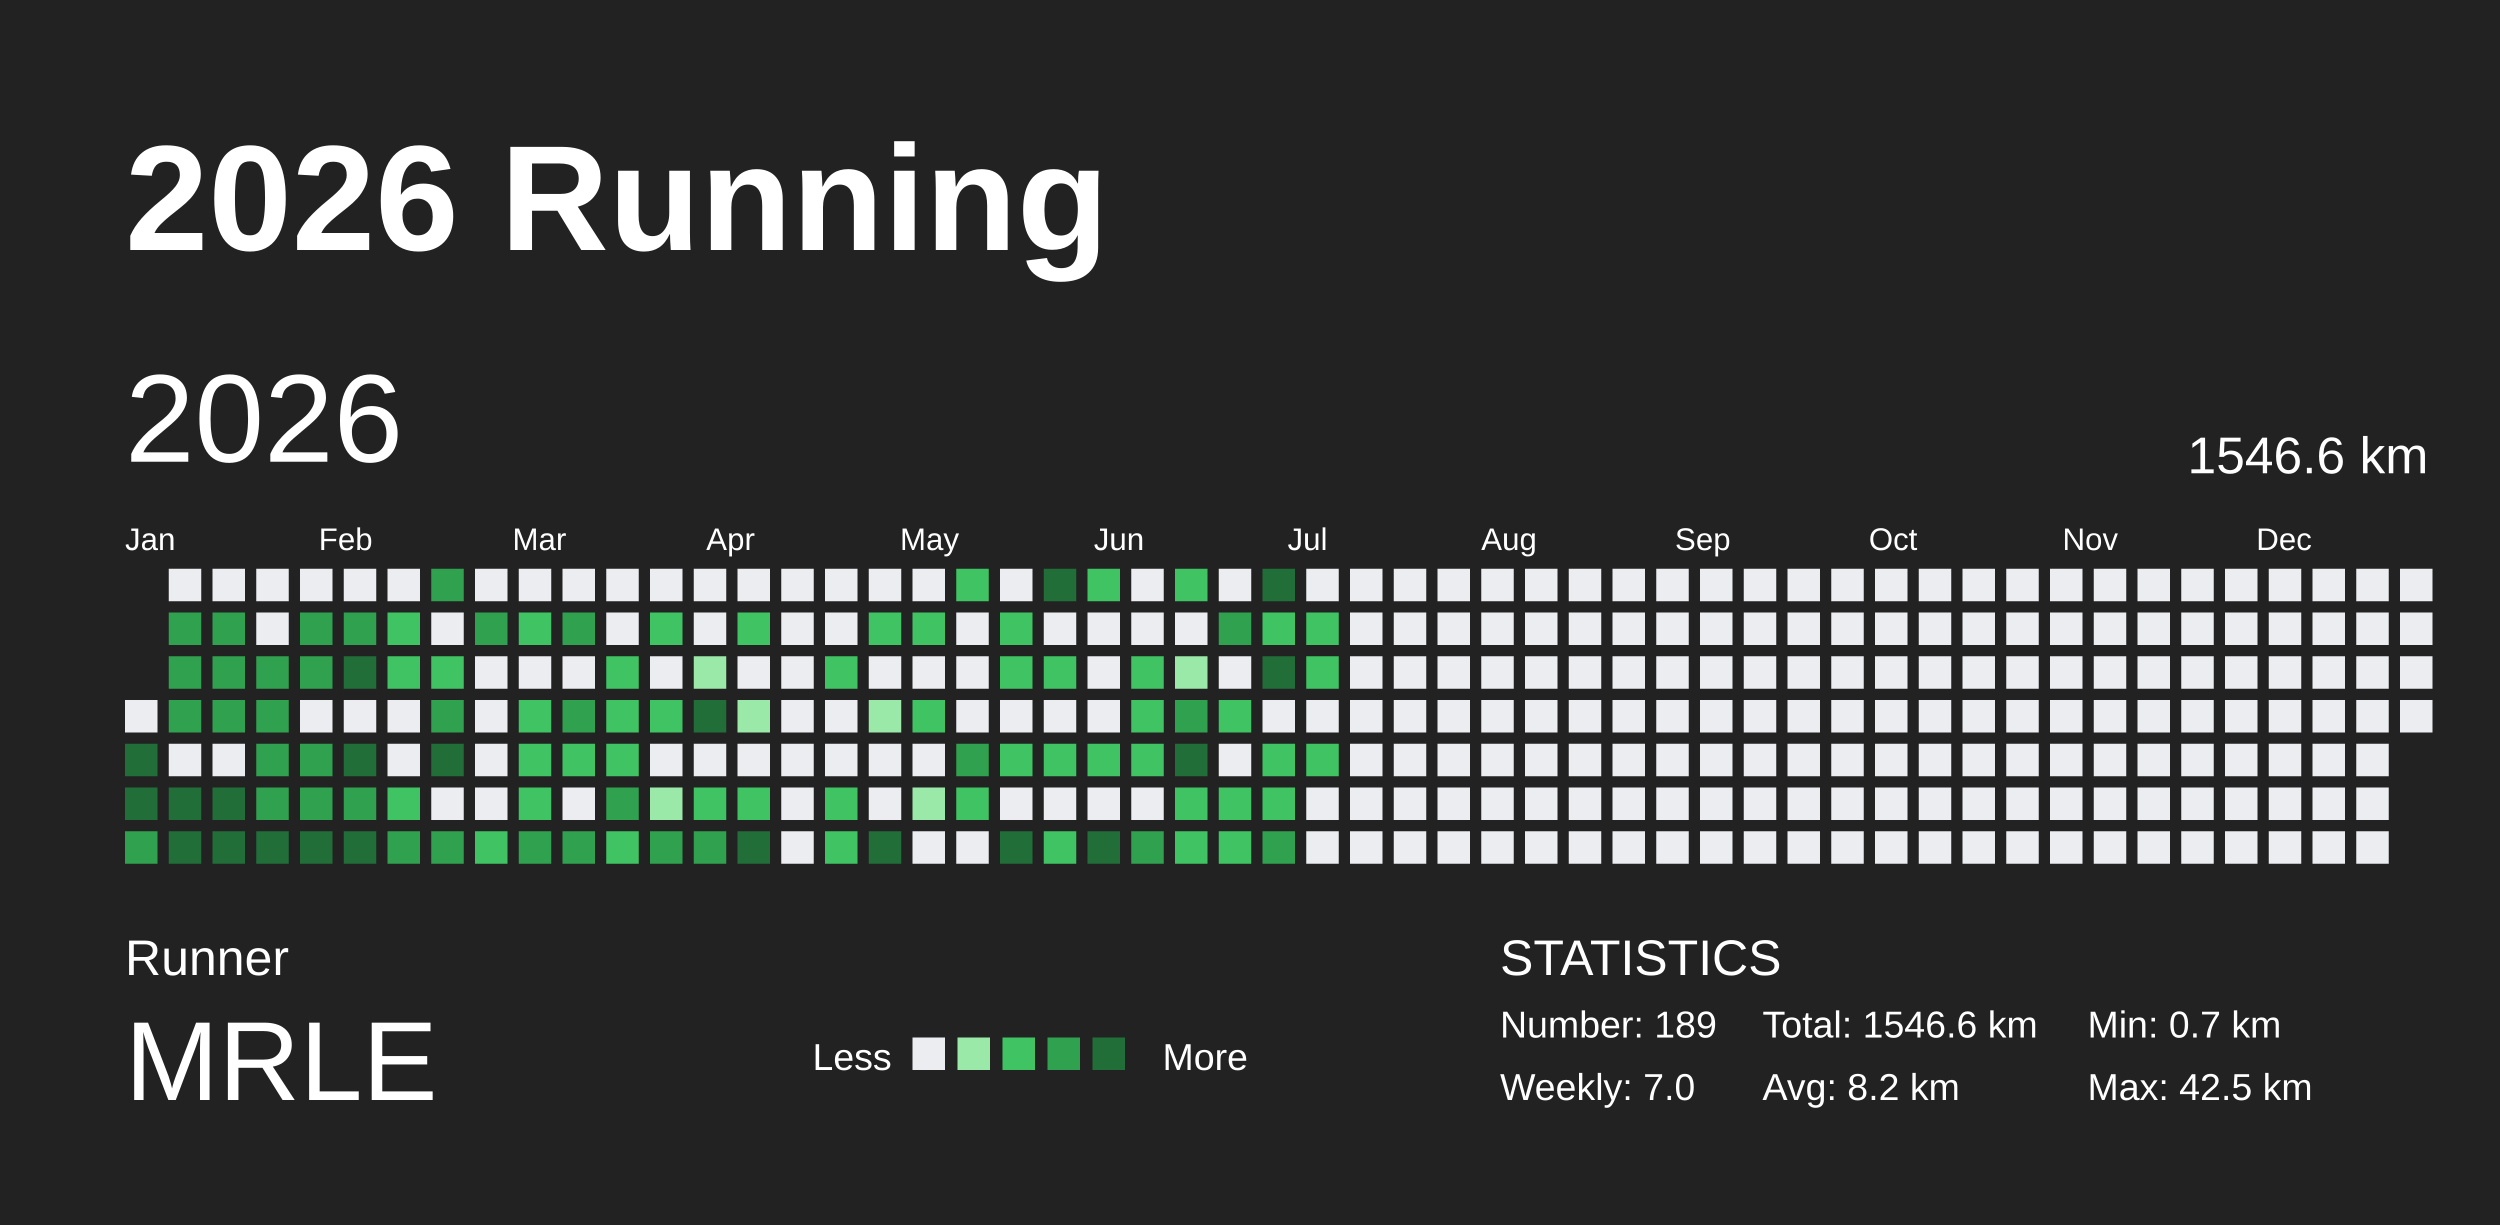
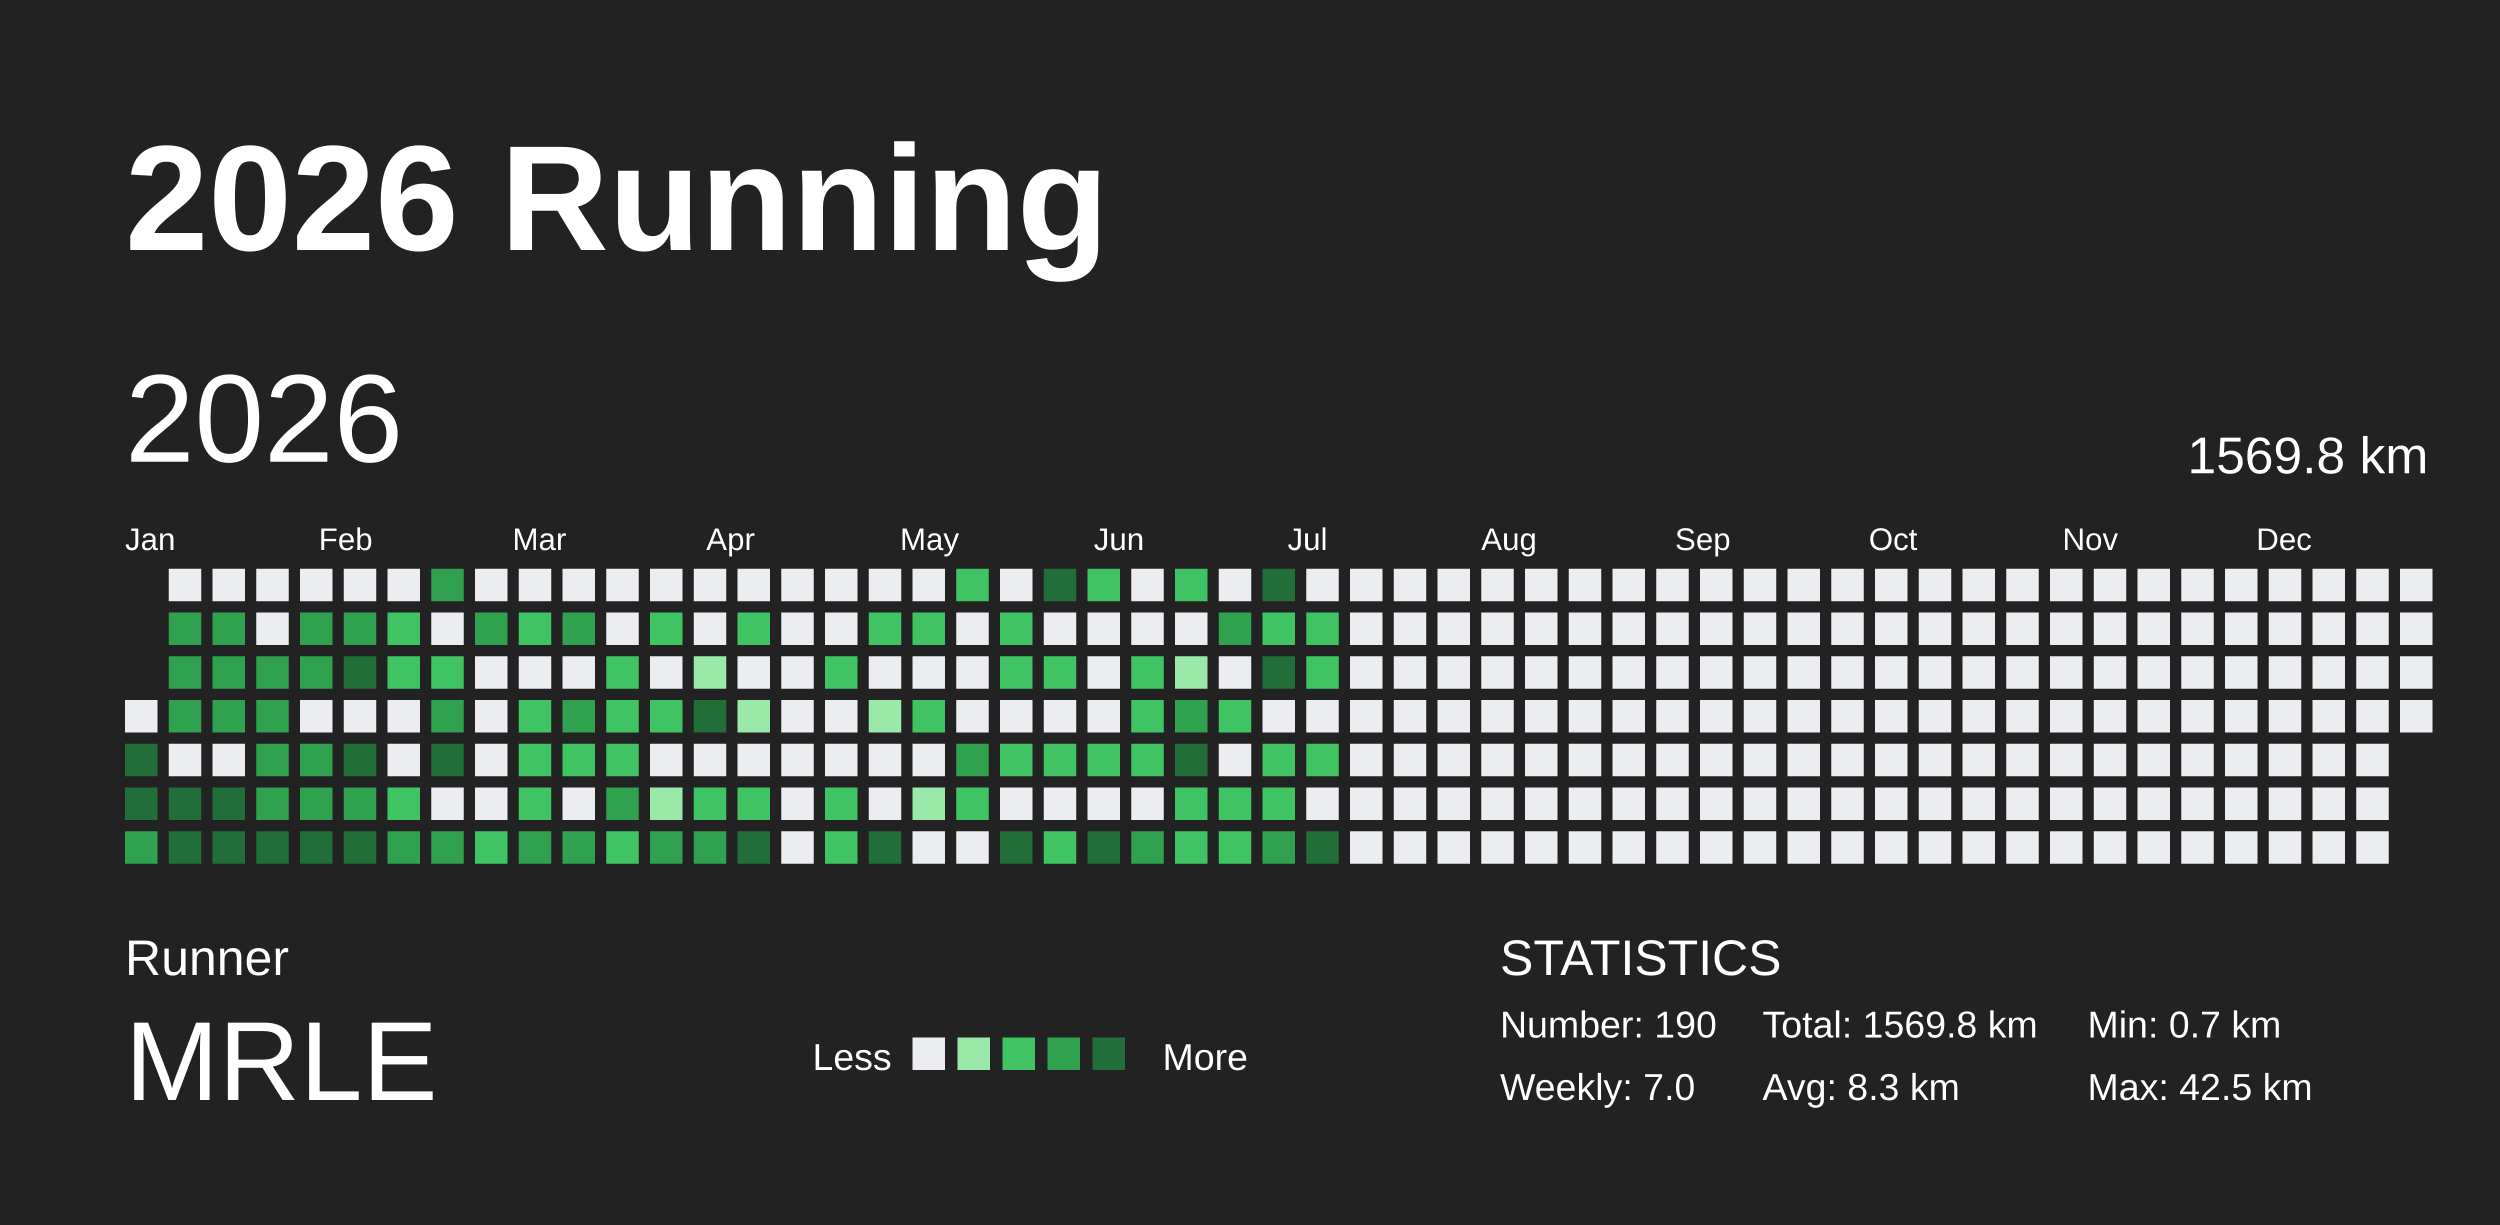
<svg xmlns="http://www.w3.org/2000/svg" baseProfile="full" height="98mm" version="1.1" viewBox="0,0,200,98" width="200mm">
  <defs />
  <rect fill="#222222" height="98" width="200" x="0" y="0" />
  <text fill="#FFFFFF" style="font-size:12px; font-family:Arial; font-weight:bold;" x="10" y="20">2026 Running</text>
  <text fill="#FFFFFF" style="font-size:4px; font-family:Arial" x="10" y="78">Runner</text>
  <text fill="#FFFFFF" style="font-size:9px; font-family:Arial" x="10" y="88">MRLE</text>
  <text fill="#FFFFFF" style="font-size:3px; font-family:Arial" x="65" y="85.6">Less</text>
  <rect fill="#ebedf0" height="2.6" width="2.6" x="73" y="83" />
  <rect fill="#9be9a8" height="2.6" width="2.6" x="76.6" y="83" />
  <rect fill="#40c463" height="2.6" width="2.6" x="80.2" y="83" />
  <rect fill="#30a14e" height="2.6" width="2.6" x="83.8" y="83" />
  <rect fill="#216e39" height="2.6" width="2.6" x="87.4" y="83" />
  <text fill="#FFFFFF" style="font-size:3px; font-family:Arial" x="93" y="85.6">More</text>
  <text fill="#FFFFFF" style="font-size:4px; font-family:Arial" x="120" y="78">STATISTICS</text>
-   <text fill="#FFFFFF" style="font-size:3px; font-family:Arial" x="120" y="83">Number: 189</text>
+   <text fill="#FFFFFF" style="font-size:3px; font-family:Arial" x="120" y="83">Number: 190</text>
  <text fill="#FFFFFF" style="font-size:3px; font-family:Arial" x="120" y="88">Weekly: 7.0</text>
-   <text fill="#FFFFFF" style="font-size:3px; font-family:Arial" x="141" y="83">Total: 1546.6 km</text>
-   <text fill="#FFFFFF" style="font-size:3px; font-family:Arial" x="141" y="88">Avg: 8.2 km</text>
+   <text fill="#FFFFFF" style="font-size:3px; font-family:Arial" x="141" y="83">Total: 1569.8 km</text>
+   <text fill="#FFFFFF" style="font-size:3px; font-family:Arial" x="141" y="88">Avg: 8.3 km</text>
  <text fill="#FFFFFF" style="font-size:3px; font-family:Arial" x="167" y="83">Min: 0.7 km</text>
  <text fill="#FFFFFF" style="font-size:3px; font-family:Arial" x="167" y="88">Max: 42.5 km</text>
  <text dominant-baseline="hanging" fill="#FFFFFF" style="font-size:10.0px; font-family:Arial;" x="10" y="30">2026</text>
-   <text dominant-baseline="hanging" fill="#FFFFFF" style="font-size:4.125px; font-family:Arial;" x="175" y="35">1546.6 km</text>
+   <text dominant-baseline="hanging" fill="#FFFFFF" style="font-size:4.125px; font-family:Arial;" x="175" y="35">1569.8 km</text>
  <text fill="#FFFFFF" style="font-size:2.5px; font-family:Arial" x="10.0" y="44">Jan</text>
  <text fill="#FFFFFF" style="font-size:2.5px; font-family:Arial" x="25.5" y="44">Feb</text>
  <text fill="#FFFFFF" style="font-size:2.5px; font-family:Arial" x="41.0" y="44">Mar</text>
  <text fill="#FFFFFF" style="font-size:2.5px; font-family:Arial" x="56.5" y="44">Apr</text>
  <text fill="#FFFFFF" style="font-size:2.5px; font-family:Arial" x="72.0" y="44">May</text>
  <text fill="#FFFFFF" style="font-size:2.5px; font-family:Arial" x="87.5" y="44">Jun</text>
  <text fill="#FFFFFF" style="font-size:2.5px; font-family:Arial" x="103.0" y="44">Jul</text>
  <text fill="#FFFFFF" style="font-size:2.5px; font-family:Arial" x="118.5" y="44">Aug</text>
  <text fill="#FFFFFF" style="font-size:2.5px; font-family:Arial" x="134.0" y="44">Sep</text>
  <text fill="#FFFFFF" style="font-size:2.5px; font-family:Arial" x="149.5" y="44">Oct</text>
  <text fill="#FFFFFF" style="font-size:2.5px; font-family:Arial" x="165.0" y="44">Nov</text>
  <text fill="#FFFFFF" style="font-size:2.5px; font-family:Arial" x="180.5" y="44">Dec</text>
  <rect fill="#ebedf0" height="2.6" width="2.6" x="10.0" y="56.0" />
  <rect fill="#216e39" height="2.6" width="2.6" x="10.0" y="59.5" />
  <rect fill="#216e39" height="2.6" width="2.6" x="10.0" y="63.0" />
  <rect fill="#30a14e" height="2.6" width="2.6" x="10.0" y="66.5" />
  <rect fill="#ebedf0" height="2.6" width="2.6" x="13.5" y="45.5" />
  <rect fill="#30a14e" height="2.6" width="2.6" x="13.5" y="49.0" />
  <rect fill="#30a14e" height="2.6" width="2.6" x="13.5" y="52.5" />
  <rect fill="#30a14e" height="2.6" width="2.6" x="13.5" y="56.0" />
  <rect fill="#ebedf0" height="2.6" width="2.6" x="13.5" y="59.5" />
  <rect fill="#216e39" height="2.6" width="2.6" x="13.5" y="63.0" />
  <rect fill="#216e39" height="2.6" width="2.6" x="13.5" y="66.5" />
  <rect fill="#ebedf0" height="2.6" width="2.6" x="17.0" y="45.5" />
  <rect fill="#30a14e" height="2.6" width="2.6" x="17.0" y="49.0" />
  <rect fill="#30a14e" height="2.6" width="2.6" x="17.0" y="52.5" />
  <rect fill="#30a14e" height="2.6" width="2.6" x="17.0" y="56.0" />
  <rect fill="#ebedf0" height="2.6" width="2.6" x="17.0" y="59.5" />
  <rect fill="#216e39" height="2.6" width="2.6" x="17.0" y="63.0" />
  <rect fill="#216e39" height="2.6" width="2.6" x="17.0" y="66.5" />
  <rect fill="#ebedf0" height="2.6" width="2.6" x="20.5" y="45.5" />
  <rect fill="#ebedf0" height="2.6" width="2.6" x="20.5" y="49.0" />
  <rect fill="#30a14e" height="2.6" width="2.6" x="20.5" y="52.5" />
  <rect fill="#30a14e" height="2.6" width="2.6" x="20.5" y="56.0" />
  <rect fill="#30a14e" height="2.6" width="2.6" x="20.5" y="59.5" />
  <rect fill="#30a14e" height="2.6" width="2.6" x="20.5" y="63.0" />
  <rect fill="#216e39" height="2.6" width="2.6" x="20.5" y="66.5" />
  <rect fill="#ebedf0" height="2.6" width="2.6" x="24.0" y="45.5" />
  <rect fill="#30a14e" height="2.6" width="2.6" x="24.0" y="49.0" />
  <rect fill="#30a14e" height="2.6" width="2.6" x="24.0" y="52.5" />
  <rect fill="#ebedf0" height="2.6" width="2.6" x="24.0" y="56.0" />
  <rect fill="#30a14e" height="2.6" width="2.6" x="24.0" y="59.5" />
  <rect fill="#30a14e" height="2.6" width="2.6" x="24.0" y="63.0" />
  <rect fill="#216e39" height="2.6" width="2.6" x="24.0" y="66.5" />
  <rect fill="#ebedf0" height="2.6" width="2.6" x="27.5" y="45.5" />
  <rect fill="#30a14e" height="2.6" width="2.6" x="27.5" y="49.0" />
  <rect fill="#216e39" height="2.6" width="2.6" x="27.5" y="52.5" />
  <rect fill="#ebedf0" height="2.6" width="2.6" x="27.5" y="56.0" />
  <rect fill="#216e39" height="2.6" width="2.6" x="27.5" y="59.5" />
  <rect fill="#30a14e" height="2.6" width="2.6" x="27.5" y="63.0" />
  <rect fill="#216e39" height="2.6" width="2.6" x="27.5" y="66.5" />
  <rect fill="#ebedf0" height="2.6" width="2.6" x="31.0" y="45.5" />
  <rect fill="#40c463" height="2.6" width="2.6" x="31.0" y="49.0" />
  <rect fill="#40c463" height="2.6" width="2.6" x="31.0" y="52.5" />
  <rect fill="#ebedf0" height="2.6" width="2.6" x="31.0" y="56.0" />
  <rect fill="#ebedf0" height="2.6" width="2.6" x="31.0" y="59.5" />
  <rect fill="#40c463" height="2.6" width="2.6" x="31.0" y="63.0" />
  <rect fill="#30a14e" height="2.6" width="2.6" x="31.0" y="66.5" />
  <rect fill="#30a14e" height="2.6" width="2.6" x="34.5" y="45.5" />
  <rect fill="#ebedf0" height="2.6" width="2.6" x="34.5" y="49.0" />
  <rect fill="#40c463" height="2.6" width="2.6" x="34.5" y="52.5" />
  <rect fill="#30a14e" height="2.6" width="2.6" x="34.5" y="56.0" />
  <rect fill="#216e39" height="2.6" width="2.6" x="34.5" y="59.5" />
  <rect fill="#ebedf0" height="2.6" width="2.6" x="34.5" y="63.0" />
  <rect fill="#30a14e" height="2.6" width="2.6" x="34.5" y="66.5" />
  <rect fill="#ebedf0" height="2.6" width="2.6" x="38.0" y="45.5" />
  <rect fill="#30a14e" height="2.6" width="2.6" x="38.0" y="49.0" />
  <rect fill="#ebedf0" height="2.6" width="2.6" x="38.0" y="52.5" />
  <rect fill="#ebedf0" height="2.6" width="2.6" x="38.0" y="56.0" />
  <rect fill="#ebedf0" height="2.6" width="2.6" x="38.0" y="59.5" />
  <rect fill="#ebedf0" height="2.6" width="2.6" x="38.0" y="63.0" />
  <rect fill="#40c463" height="2.6" width="2.6" x="38.0" y="66.5" />
  <rect fill="#ebedf0" height="2.6" width="2.6" x="41.5" y="45.5" />
  <rect fill="#40c463" height="2.6" width="2.6" x="41.5" y="49.0" />
  <rect fill="#ebedf0" height="2.6" width="2.6" x="41.5" y="52.5" />
  <rect fill="#40c463" height="2.6" width="2.6" x="41.5" y="56.0" />
  <rect fill="#40c463" height="2.6" width="2.6" x="41.5" y="59.5" />
  <rect fill="#40c463" height="2.6" width="2.6" x="41.5" y="63.0" />
  <rect fill="#30a14e" height="2.6" width="2.6" x="41.5" y="66.5" />
  <rect fill="#ebedf0" height="2.6" width="2.6" x="45.0" y="45.5" />
  <rect fill="#30a14e" height="2.6" width="2.6" x="45.0" y="49.0" />
  <rect fill="#ebedf0" height="2.6" width="2.6" x="45.0" y="52.5" />
  <rect fill="#30a14e" height="2.6" width="2.6" x="45.0" y="56.0" />
  <rect fill="#40c463" height="2.6" width="2.6" x="45.0" y="59.5" />
  <rect fill="#ebedf0" height="2.6" width="2.6" x="45.0" y="63.0" />
  <rect fill="#30a14e" height="2.6" width="2.6" x="45.0" y="66.5" />
  <rect fill="#ebedf0" height="2.6" width="2.6" x="48.5" y="45.5" />
  <rect fill="#ebedf0" height="2.6" width="2.6" x="48.5" y="49.0" />
  <rect fill="#40c463" height="2.6" width="2.6" x="48.5" y="52.5" />
  <rect fill="#40c463" height="2.6" width="2.6" x="48.5" y="56.0" />
  <rect fill="#40c463" height="2.6" width="2.6" x="48.5" y="59.5" />
  <rect fill="#30a14e" height="2.6" width="2.6" x="48.5" y="63.0" />
  <rect fill="#40c463" height="2.6" width="2.6" x="48.5" y="66.5" />
  <rect fill="#ebedf0" height="2.6" width="2.6" x="52.0" y="45.5" />
  <rect fill="#40c463" height="2.6" width="2.6" x="52.0" y="49.0" />
  <rect fill="#ebedf0" height="2.6" width="2.6" x="52.0" y="52.5" />
  <rect fill="#40c463" height="2.6" width="2.6" x="52.0" y="56.0" />
  <rect fill="#ebedf0" height="2.6" width="2.6" x="52.0" y="59.5" />
  <rect fill="#9be9a8" height="2.6" width="2.6" x="52.0" y="63.0" />
  <rect fill="#30a14e" height="2.6" width="2.6" x="52.0" y="66.5" />
  <rect fill="#ebedf0" height="2.6" width="2.6" x="55.5" y="45.5" />
  <rect fill="#ebedf0" height="2.6" width="2.6" x="55.5" y="49.0" />
  <rect fill="#9be9a8" height="2.6" width="2.6" x="55.5" y="52.5" />
  <rect fill="#216e39" height="2.6" width="2.6" x="55.5" y="56.0" />
  <rect fill="#ebedf0" height="2.6" width="2.6" x="55.5" y="59.5" />
  <rect fill="#40c463" height="2.6" width="2.6" x="55.5" y="63.0" />
  <rect fill="#30a14e" height="2.6" width="2.6" x="55.5" y="66.5" />
  <rect fill="#ebedf0" height="2.6" width="2.6" x="59.0" y="45.5" />
  <rect fill="#40c463" height="2.6" width="2.6" x="59.0" y="49.0" />
  <rect fill="#ebedf0" height="2.6" width="2.6" x="59.0" y="52.5" />
  <rect fill="#9be9a8" height="2.6" width="2.6" x="59.0" y="56.0" />
  <rect fill="#ebedf0" height="2.6" width="2.6" x="59.0" y="59.5" />
  <rect fill="#40c463" height="2.6" width="2.6" x="59.0" y="63.0" />
  <rect fill="#216e39" height="2.6" width="2.6" x="59.0" y="66.5" />
  <rect fill="#ebedf0" height="2.6" width="2.6" x="62.5" y="45.5" />
  <rect fill="#ebedf0" height="2.6" width="2.6" x="62.5" y="49.0" />
  <rect fill="#ebedf0" height="2.6" width="2.6" x="62.5" y="52.5" />
  <rect fill="#ebedf0" height="2.6" width="2.6" x="62.5" y="56.0" />
  <rect fill="#ebedf0" height="2.6" width="2.6" x="62.5" y="59.5" />
  <rect fill="#ebedf0" height="2.6" width="2.6" x="62.5" y="63.0" />
  <rect fill="#ebedf0" height="2.6" width="2.6" x="62.5" y="66.5" />
  <rect fill="#ebedf0" height="2.6" width="2.6" x="66.0" y="45.5" />
  <rect fill="#ebedf0" height="2.6" width="2.6" x="66.0" y="49.0" />
  <rect fill="#40c463" height="2.6" width="2.6" x="66.0" y="52.5" />
  <rect fill="#ebedf0" height="2.6" width="2.6" x="66.0" y="56.0" />
  <rect fill="#ebedf0" height="2.6" width="2.6" x="66.0" y="59.5" />
  <rect fill="#40c463" height="2.6" width="2.6" x="66.0" y="63.0" />
  <rect fill="#40c463" height="2.6" width="2.6" x="66.0" y="66.5" />
  <rect fill="#ebedf0" height="2.6" width="2.6" x="69.5" y="45.5" />
  <rect fill="#40c463" height="2.6" width="2.6" x="69.5" y="49.0" />
  <rect fill="#ebedf0" height="2.6" width="2.6" x="69.5" y="52.5" />
  <rect fill="#9be9a8" height="2.6" width="2.6" x="69.5" y="56.0" />
  <rect fill="#ebedf0" height="2.6" width="2.6" x="69.5" y="59.5" />
  <rect fill="#ebedf0" height="2.6" width="2.6" x="69.5" y="63.0" />
  <rect fill="#216e39" height="2.6" width="2.6" x="69.5" y="66.5" />
  <rect fill="#ebedf0" height="2.6" width="2.6" x="73.0" y="45.5" />
  <rect fill="#40c463" height="2.6" width="2.6" x="73.0" y="49.0" />
  <rect fill="#ebedf0" height="2.6" width="2.6" x="73.0" y="52.5" />
  <rect fill="#40c463" height="2.6" width="2.6" x="73.0" y="56.0" />
  <rect fill="#ebedf0" height="2.6" width="2.6" x="73.0" y="59.5" />
  <rect fill="#9be9a8" height="2.6" width="2.6" x="73.0" y="63.0" />
  <rect fill="#ebedf0" height="2.6" width="2.6" x="73.0" y="66.5" />
  <rect fill="#40c463" height="2.6" width="2.6" x="76.5" y="45.5" />
  <rect fill="#ebedf0" height="2.6" width="2.6" x="76.5" y="49.0" />
  <rect fill="#ebedf0" height="2.6" width="2.6" x="76.5" y="52.5" />
  <rect fill="#ebedf0" height="2.6" width="2.6" x="76.5" y="56.0" />
  <rect fill="#30a14e" height="2.6" width="2.6" x="76.5" y="59.5" />
  <rect fill="#40c463" height="2.6" width="2.6" x="76.5" y="63.0" />
  <rect fill="#ebedf0" height="2.6" width="2.6" x="76.5" y="66.5" />
  <rect fill="#ebedf0" height="2.6" width="2.6" x="80.0" y="45.5" />
  <rect fill="#40c463" height="2.6" width="2.6" x="80.0" y="49.0" />
  <rect fill="#40c463" height="2.6" width="2.6" x="80.0" y="52.5" />
  <rect fill="#ebedf0" height="2.6" width="2.6" x="80.0" y="56.0" />
  <rect fill="#40c463" height="2.6" width="2.6" x="80.0" y="59.5" />
  <rect fill="#ebedf0" height="2.6" width="2.6" x="80.0" y="63.0" />
  <rect fill="#216e39" height="2.6" width="2.6" x="80.0" y="66.5" />
  <rect fill="#216e39" height="2.6" width="2.6" x="83.5" y="45.5" />
  <rect fill="#ebedf0" height="2.6" width="2.6" x="83.5" y="49.0" />
  <rect fill="#40c463" height="2.6" width="2.6" x="83.5" y="52.5" />
  <rect fill="#ebedf0" height="2.6" width="2.6" x="83.5" y="56.0" />
  <rect fill="#40c463" height="2.6" width="2.6" x="83.5" y="59.5" />
  <rect fill="#ebedf0" height="2.6" width="2.6" x="83.5" y="63.0" />
  <rect fill="#40c463" height="2.6" width="2.6" x="83.5" y="66.5" />
  <rect fill="#40c463" height="2.6" width="2.6" x="87.0" y="45.5" />
  <rect fill="#ebedf0" height="2.6" width="2.6" x="87.0" y="49.0" />
  <rect fill="#ebedf0" height="2.6" width="2.6" x="87.0" y="52.5" />
  <rect fill="#ebedf0" height="2.6" width="2.6" x="87.0" y="56.0" />
  <rect fill="#40c463" height="2.6" width="2.6" x="87.0" y="59.5" />
  <rect fill="#ebedf0" height="2.6" width="2.6" x="87.0" y="63.0" />
  <rect fill="#216e39" height="2.6" width="2.6" x="87.0" y="66.5" />
  <rect fill="#ebedf0" height="2.6" width="2.6" x="90.5" y="45.5" />
  <rect fill="#ebedf0" height="2.6" width="2.6" x="90.5" y="49.0" />
  <rect fill="#40c463" height="2.6" width="2.6" x="90.5" y="52.5" />
  <rect fill="#40c463" height="2.6" width="2.6" x="90.5" y="56.0" />
  <rect fill="#40c463" height="2.6" width="2.6" x="90.5" y="59.5" />
  <rect fill="#ebedf0" height="2.6" width="2.6" x="90.5" y="63.0" />
  <rect fill="#30a14e" height="2.6" width="2.6" x="90.5" y="66.5" />
  <rect fill="#40c463" height="2.6" width="2.6" x="94.0" y="45.5" />
  <rect fill="#ebedf0" height="2.6" width="2.6" x="94.0" y="49.0" />
  <rect fill="#9be9a8" height="2.6" width="2.6" x="94.0" y="52.5" />
  <rect fill="#30a14e" height="2.6" width="2.6" x="94.0" y="56.0" />
  <rect fill="#216e39" height="2.6" width="2.6" x="94.0" y="59.5" />
  <rect fill="#40c463" height="2.6" width="2.6" x="94.0" y="63.0" />
  <rect fill="#40c463" height="2.6" width="2.6" x="94.0" y="66.5" />
  <rect fill="#ebedf0" height="2.6" width="2.6" x="97.5" y="45.5" />
  <rect fill="#30a14e" height="2.6" width="2.6" x="97.5" y="49.0" />
  <rect fill="#ebedf0" height="2.6" width="2.6" x="97.5" y="52.5" />
  <rect fill="#40c463" height="2.6" width="2.6" x="97.5" y="56.0" />
  <rect fill="#ebedf0" height="2.6" width="2.6" x="97.5" y="59.5" />
  <rect fill="#40c463" height="2.6" width="2.6" x="97.5" y="63.0" />
  <rect fill="#40c463" height="2.6" width="2.6" x="97.5" y="66.5" />
  <rect fill="#216e39" height="2.6" width="2.6" x="101.0" y="45.5" />
  <rect fill="#40c463" height="2.6" width="2.6" x="101.0" y="49.0" />
  <rect fill="#216e39" height="2.6" width="2.6" x="101.0" y="52.5" />
  <rect fill="#ebedf0" height="2.6" width="2.6" x="101.0" y="56.0" />
  <rect fill="#40c463" height="2.6" width="2.6" x="101.0" y="59.5" />
  <rect fill="#40c463" height="2.6" width="2.6" x="101.0" y="63.0" />
  <rect fill="#30a14e" height="2.6" width="2.6" x="101.0" y="66.5" />
  <rect fill="#ebedf0" height="2.6" width="2.6" x="104.5" y="45.5" />
  <rect fill="#40c463" height="2.6" width="2.6" x="104.5" y="49.0" />
  <rect fill="#40c463" height="2.6" width="2.6" x="104.5" y="52.5" />
  <rect fill="#ebedf0" height="2.6" width="2.6" x="104.5" y="56.0" />
  <rect fill="#40c463" height="2.6" width="2.6" x="104.5" y="59.5" />
  <rect fill="#ebedf0" height="2.6" width="2.6" x="104.5" y="63.0" />
-   <rect fill="#ebedf0" height="2.6" width="2.6" x="104.5" y="66.5" />
+   <rect fill="#216e39" height="2.6" width="2.6" x="104.5" y="66.5" />
  <rect fill="#ebedf0" height="2.6" width="2.6" x="108.0" y="45.5" />
  <rect fill="#ebedf0" height="2.6" width="2.6" x="108.0" y="49.0" />
  <rect fill="#ebedf0" height="2.6" width="2.6" x="108.0" y="52.5" />
  <rect fill="#ebedf0" height="2.6" width="2.6" x="108.0" y="56.0" />
  <rect fill="#ebedf0" height="2.6" width="2.6" x="108.0" y="59.5" />
  <rect fill="#ebedf0" height="2.6" width="2.6" x="108.0" y="63.0" />
  <rect fill="#ebedf0" height="2.6" width="2.6" x="108.0" y="66.5" />
  <rect fill="#ebedf0" height="2.6" width="2.6" x="111.5" y="45.5" />
  <rect fill="#ebedf0" height="2.6" width="2.6" x="111.5" y="49.0" />
  <rect fill="#ebedf0" height="2.6" width="2.6" x="111.5" y="52.5" />
  <rect fill="#ebedf0" height="2.6" width="2.6" x="111.5" y="56.0" />
  <rect fill="#ebedf0" height="2.6" width="2.6" x="111.5" y="59.5" />
  <rect fill="#ebedf0" height="2.6" width="2.6" x="111.5" y="63.0" />
  <rect fill="#ebedf0" height="2.6" width="2.6" x="111.5" y="66.5" />
  <rect fill="#ebedf0" height="2.6" width="2.6" x="115.0" y="45.5" />
  <rect fill="#ebedf0" height="2.6" width="2.6" x="115.0" y="49.0" />
  <rect fill="#ebedf0" height="2.6" width="2.6" x="115.0" y="52.5" />
  <rect fill="#ebedf0" height="2.6" width="2.6" x="115.0" y="56.0" />
  <rect fill="#ebedf0" height="2.6" width="2.6" x="115.0" y="59.5" />
  <rect fill="#ebedf0" height="2.6" width="2.6" x="115.0" y="63.0" />
  <rect fill="#ebedf0" height="2.6" width="2.6" x="115.0" y="66.5" />
  <rect fill="#ebedf0" height="2.6" width="2.6" x="118.5" y="45.5" />
  <rect fill="#ebedf0" height="2.6" width="2.6" x="118.5" y="49.0" />
  <rect fill="#ebedf0" height="2.6" width="2.6" x="118.5" y="52.5" />
  <rect fill="#ebedf0" height="2.6" width="2.6" x="118.5" y="56.0" />
  <rect fill="#ebedf0" height="2.6" width="2.6" x="118.5" y="59.5" />
  <rect fill="#ebedf0" height="2.6" width="2.6" x="118.5" y="63.0" />
  <rect fill="#ebedf0" height="2.6" width="2.6" x="118.5" y="66.5" />
  <rect fill="#ebedf0" height="2.6" width="2.6" x="122.0" y="45.5" />
  <rect fill="#ebedf0" height="2.6" width="2.6" x="122.0" y="49.0" />
  <rect fill="#ebedf0" height="2.6" width="2.6" x="122.0" y="52.5" />
  <rect fill="#ebedf0" height="2.6" width="2.6" x="122.0" y="56.0" />
  <rect fill="#ebedf0" height="2.6" width="2.6" x="122.0" y="59.5" />
  <rect fill="#ebedf0" height="2.6" width="2.6" x="122.0" y="63.0" />
  <rect fill="#ebedf0" height="2.6" width="2.6" x="122.0" y="66.5" />
  <rect fill="#ebedf0" height="2.6" width="2.6" x="125.5" y="45.5" />
  <rect fill="#ebedf0" height="2.6" width="2.6" x="125.5" y="49.0" />
  <rect fill="#ebedf0" height="2.6" width="2.6" x="125.5" y="52.5" />
  <rect fill="#ebedf0" height="2.6" width="2.6" x="125.5" y="56.0" />
  <rect fill="#ebedf0" height="2.6" width="2.6" x="125.5" y="59.5" />
  <rect fill="#ebedf0" height="2.6" width="2.6" x="125.5" y="63.0" />
  <rect fill="#ebedf0" height="2.6" width="2.6" x="125.5" y="66.5" />
  <rect fill="#ebedf0" height="2.6" width="2.6" x="129.0" y="45.5" />
  <rect fill="#ebedf0" height="2.6" width="2.6" x="129.0" y="49.0" />
  <rect fill="#ebedf0" height="2.6" width="2.6" x="129.0" y="52.5" />
  <rect fill="#ebedf0" height="2.6" width="2.6" x="129.0" y="56.0" />
  <rect fill="#ebedf0" height="2.6" width="2.6" x="129.0" y="59.5" />
  <rect fill="#ebedf0" height="2.6" width="2.6" x="129.0" y="63.0" />
  <rect fill="#ebedf0" height="2.6" width="2.6" x="129.0" y="66.5" />
  <rect fill="#ebedf0" height="2.6" width="2.6" x="132.5" y="45.5" />
  <rect fill="#ebedf0" height="2.6" width="2.6" x="132.5" y="49.0" />
  <rect fill="#ebedf0" height="2.6" width="2.6" x="132.5" y="52.5" />
  <rect fill="#ebedf0" height="2.6" width="2.6" x="132.5" y="56.0" />
  <rect fill="#ebedf0" height="2.6" width="2.6" x="132.5" y="59.5" />
  <rect fill="#ebedf0" height="2.6" width="2.6" x="132.5" y="63.0" />
  <rect fill="#ebedf0" height="2.6" width="2.6" x="132.5" y="66.5" />
  <rect fill="#ebedf0" height="2.6" width="2.6" x="136.0" y="45.5" />
  <rect fill="#ebedf0" height="2.6" width="2.6" x="136.0" y="49.0" />
  <rect fill="#ebedf0" height="2.6" width="2.6" x="136.0" y="52.5" />
  <rect fill="#ebedf0" height="2.6" width="2.6" x="136.0" y="56.0" />
  <rect fill="#ebedf0" height="2.6" width="2.6" x="136.0" y="59.5" />
  <rect fill="#ebedf0" height="2.6" width="2.6" x="136.0" y="63.0" />
  <rect fill="#ebedf0" height="2.6" width="2.6" x="136.0" y="66.5" />
  <rect fill="#ebedf0" height="2.6" width="2.6" x="139.5" y="45.5" />
  <rect fill="#ebedf0" height="2.6" width="2.6" x="139.5" y="49.0" />
  <rect fill="#ebedf0" height="2.6" width="2.6" x="139.5" y="52.5" />
  <rect fill="#ebedf0" height="2.6" width="2.6" x="139.5" y="56.0" />
  <rect fill="#ebedf0" height="2.6" width="2.6" x="139.5" y="59.5" />
  <rect fill="#ebedf0" height="2.6" width="2.6" x="139.5" y="63.0" />
  <rect fill="#ebedf0" height="2.6" width="2.6" x="139.5" y="66.5" />
  <rect fill="#ebedf0" height="2.6" width="2.6" x="143.0" y="45.5" />
  <rect fill="#ebedf0" height="2.6" width="2.6" x="143.0" y="49.0" />
  <rect fill="#ebedf0" height="2.6" width="2.6" x="143.0" y="52.5" />
  <rect fill="#ebedf0" height="2.6" width="2.6" x="143.0" y="56.0" />
  <rect fill="#ebedf0" height="2.6" width="2.6" x="143.0" y="59.5" />
  <rect fill="#ebedf0" height="2.6" width="2.6" x="143.0" y="63.0" />
  <rect fill="#ebedf0" height="2.6" width="2.6" x="143.0" y="66.5" />
  <rect fill="#ebedf0" height="2.6" width="2.6" x="146.5" y="45.5" />
  <rect fill="#ebedf0" height="2.6" width="2.6" x="146.5" y="49.0" />
  <rect fill="#ebedf0" height="2.6" width="2.6" x="146.5" y="52.5" />
  <rect fill="#ebedf0" height="2.6" width="2.6" x="146.5" y="56.0" />
  <rect fill="#ebedf0" height="2.6" width="2.6" x="146.5" y="59.5" />
  <rect fill="#ebedf0" height="2.6" width="2.6" x="146.5" y="63.0" />
  <rect fill="#ebedf0" height="2.6" width="2.6" x="146.5" y="66.5" />
  <rect fill="#ebedf0" height="2.6" width="2.6" x="150.0" y="45.5" />
  <rect fill="#ebedf0" height="2.6" width="2.6" x="150.0" y="49.0" />
  <rect fill="#ebedf0" height="2.6" width="2.6" x="150.0" y="52.5" />
  <rect fill="#ebedf0" height="2.6" width="2.6" x="150.0" y="56.0" />
  <rect fill="#ebedf0" height="2.6" width="2.6" x="150.0" y="59.5" />
  <rect fill="#ebedf0" height="2.6" width="2.6" x="150.0" y="63.0" />
  <rect fill="#ebedf0" height="2.6" width="2.6" x="150.0" y="66.5" />
  <rect fill="#ebedf0" height="2.6" width="2.6" x="153.5" y="45.5" />
  <rect fill="#ebedf0" height="2.6" width="2.6" x="153.5" y="49.0" />
  <rect fill="#ebedf0" height="2.6" width="2.6" x="153.5" y="52.5" />
  <rect fill="#ebedf0" height="2.6" width="2.6" x="153.5" y="56.0" />
  <rect fill="#ebedf0" height="2.6" width="2.6" x="153.5" y="59.5" />
  <rect fill="#ebedf0" height="2.6" width="2.6" x="153.5" y="63.0" />
  <rect fill="#ebedf0" height="2.6" width="2.6" x="153.5" y="66.5" />
  <rect fill="#ebedf0" height="2.6" width="2.6" x="157.0" y="45.5" />
  <rect fill="#ebedf0" height="2.6" width="2.6" x="157.0" y="49.0" />
  <rect fill="#ebedf0" height="2.6" width="2.6" x="157.0" y="52.5" />
  <rect fill="#ebedf0" height="2.6" width="2.6" x="157.0" y="56.0" />
  <rect fill="#ebedf0" height="2.6" width="2.6" x="157.0" y="59.5" />
  <rect fill="#ebedf0" height="2.6" width="2.6" x="157.0" y="63.0" />
  <rect fill="#ebedf0" height="2.6" width="2.6" x="157.0" y="66.5" />
  <rect fill="#ebedf0" height="2.6" width="2.6" x="160.5" y="45.5" />
  <rect fill="#ebedf0" height="2.6" width="2.6" x="160.5" y="49.0" />
  <rect fill="#ebedf0" height="2.6" width="2.6" x="160.5" y="52.5" />
  <rect fill="#ebedf0" height="2.6" width="2.6" x="160.5" y="56.0" />
  <rect fill="#ebedf0" height="2.6" width="2.6" x="160.5" y="59.5" />
  <rect fill="#ebedf0" height="2.6" width="2.6" x="160.5" y="63.0" />
  <rect fill="#ebedf0" height="2.6" width="2.6" x="160.5" y="66.5" />
  <rect fill="#ebedf0" height="2.6" width="2.6" x="164.0" y="45.5" />
  <rect fill="#ebedf0" height="2.6" width="2.6" x="164.0" y="49.0" />
  <rect fill="#ebedf0" height="2.6" width="2.6" x="164.0" y="52.5" />
  <rect fill="#ebedf0" height="2.6" width="2.6" x="164.0" y="56.0" />
  <rect fill="#ebedf0" height="2.6" width="2.6" x="164.0" y="59.5" />
  <rect fill="#ebedf0" height="2.6" width="2.6" x="164.0" y="63.0" />
  <rect fill="#ebedf0" height="2.6" width="2.6" x="164.0" y="66.5" />
  <rect fill="#ebedf0" height="2.6" width="2.6" x="167.5" y="45.5" />
  <rect fill="#ebedf0" height="2.6" width="2.6" x="167.5" y="49.0" />
  <rect fill="#ebedf0" height="2.6" width="2.6" x="167.5" y="52.5" />
  <rect fill="#ebedf0" height="2.6" width="2.6" x="167.5" y="56.0" />
  <rect fill="#ebedf0" height="2.6" width="2.6" x="167.5" y="59.5" />
  <rect fill="#ebedf0" height="2.6" width="2.6" x="167.5" y="63.0" />
  <rect fill="#ebedf0" height="2.6" width="2.6" x="167.5" y="66.5" />
  <rect fill="#ebedf0" height="2.6" width="2.6" x="171.0" y="45.5" />
  <rect fill="#ebedf0" height="2.6" width="2.6" x="171.0" y="49.0" />
  <rect fill="#ebedf0" height="2.6" width="2.6" x="171.0" y="52.5" />
  <rect fill="#ebedf0" height="2.6" width="2.6" x="171.0" y="56.0" />
  <rect fill="#ebedf0" height="2.6" width="2.6" x="171.0" y="59.5" />
  <rect fill="#ebedf0" height="2.6" width="2.6" x="171.0" y="63.0" />
  <rect fill="#ebedf0" height="2.6" width="2.6" x="171.0" y="66.5" />
  <rect fill="#ebedf0" height="2.6" width="2.6" x="174.5" y="45.5" />
  <rect fill="#ebedf0" height="2.6" width="2.6" x="174.5" y="49.0" />
  <rect fill="#ebedf0" height="2.6" width="2.6" x="174.5" y="52.5" />
  <rect fill="#ebedf0" height="2.6" width="2.6" x="174.5" y="56.0" />
  <rect fill="#ebedf0" height="2.6" width="2.6" x="174.5" y="59.5" />
  <rect fill="#ebedf0" height="2.6" width="2.6" x="174.5" y="63.0" />
  <rect fill="#ebedf0" height="2.6" width="2.6" x="174.5" y="66.5" />
  <rect fill="#ebedf0" height="2.6" width="2.6" x="178.0" y="45.5" />
  <rect fill="#ebedf0" height="2.6" width="2.6" x="178.0" y="49.0" />
  <rect fill="#ebedf0" height="2.6" width="2.6" x="178.0" y="52.5" />
  <rect fill="#ebedf0" height="2.6" width="2.6" x="178.0" y="56.0" />
  <rect fill="#ebedf0" height="2.6" width="2.6" x="178.0" y="59.5" />
  <rect fill="#ebedf0" height="2.6" width="2.6" x="178.0" y="63.0" />
  <rect fill="#ebedf0" height="2.6" width="2.6" x="178.0" y="66.5" />
  <rect fill="#ebedf0" height="2.6" width="2.6" x="181.5" y="45.5" />
  <rect fill="#ebedf0" height="2.6" width="2.6" x="181.5" y="49.0" />
  <rect fill="#ebedf0" height="2.6" width="2.6" x="181.5" y="52.5" />
  <rect fill="#ebedf0" height="2.6" width="2.6" x="181.5" y="56.0" />
  <rect fill="#ebedf0" height="2.6" width="2.6" x="181.5" y="59.5" />
  <rect fill="#ebedf0" height="2.6" width="2.6" x="181.5" y="63.0" />
  <rect fill="#ebedf0" height="2.6" width="2.6" x="181.5" y="66.5" />
  <rect fill="#ebedf0" height="2.6" width="2.6" x="185.0" y="45.5" />
  <rect fill="#ebedf0" height="2.6" width="2.6" x="185.0" y="49.0" />
  <rect fill="#ebedf0" height="2.6" width="2.6" x="185.0" y="52.5" />
  <rect fill="#ebedf0" height="2.6" width="2.6" x="185.0" y="56.0" />
  <rect fill="#ebedf0" height="2.6" width="2.6" x="185.0" y="59.5" />
  <rect fill="#ebedf0" height="2.6" width="2.6" x="185.0" y="63.0" />
  <rect fill="#ebedf0" height="2.6" width="2.6" x="185.0" y="66.5" />
  <rect fill="#ebedf0" height="2.6" width="2.6" x="188.5" y="45.5" />
  <rect fill="#ebedf0" height="2.6" width="2.6" x="188.5" y="49.0" />
  <rect fill="#ebedf0" height="2.6" width="2.6" x="188.5" y="52.5" />
  <rect fill="#ebedf0" height="2.6" width="2.6" x="188.5" y="56.0" />
  <rect fill="#ebedf0" height="2.6" width="2.6" x="188.5" y="59.5" />
  <rect fill="#ebedf0" height="2.6" width="2.6" x="188.5" y="63.0" />
  <rect fill="#ebedf0" height="2.6" width="2.6" x="188.5" y="66.5" />
  <rect fill="#ebedf0" height="2.6" width="2.6" x="192.0" y="45.5" />
  <rect fill="#ebedf0" height="2.6" width="2.6" x="192.0" y="49.0" />
  <rect fill="#ebedf0" height="2.6" width="2.6" x="192.0" y="52.5" />
  <rect fill="#ebedf0" height="2.6" width="2.6" x="192.0" y="56.0" />
</svg>
